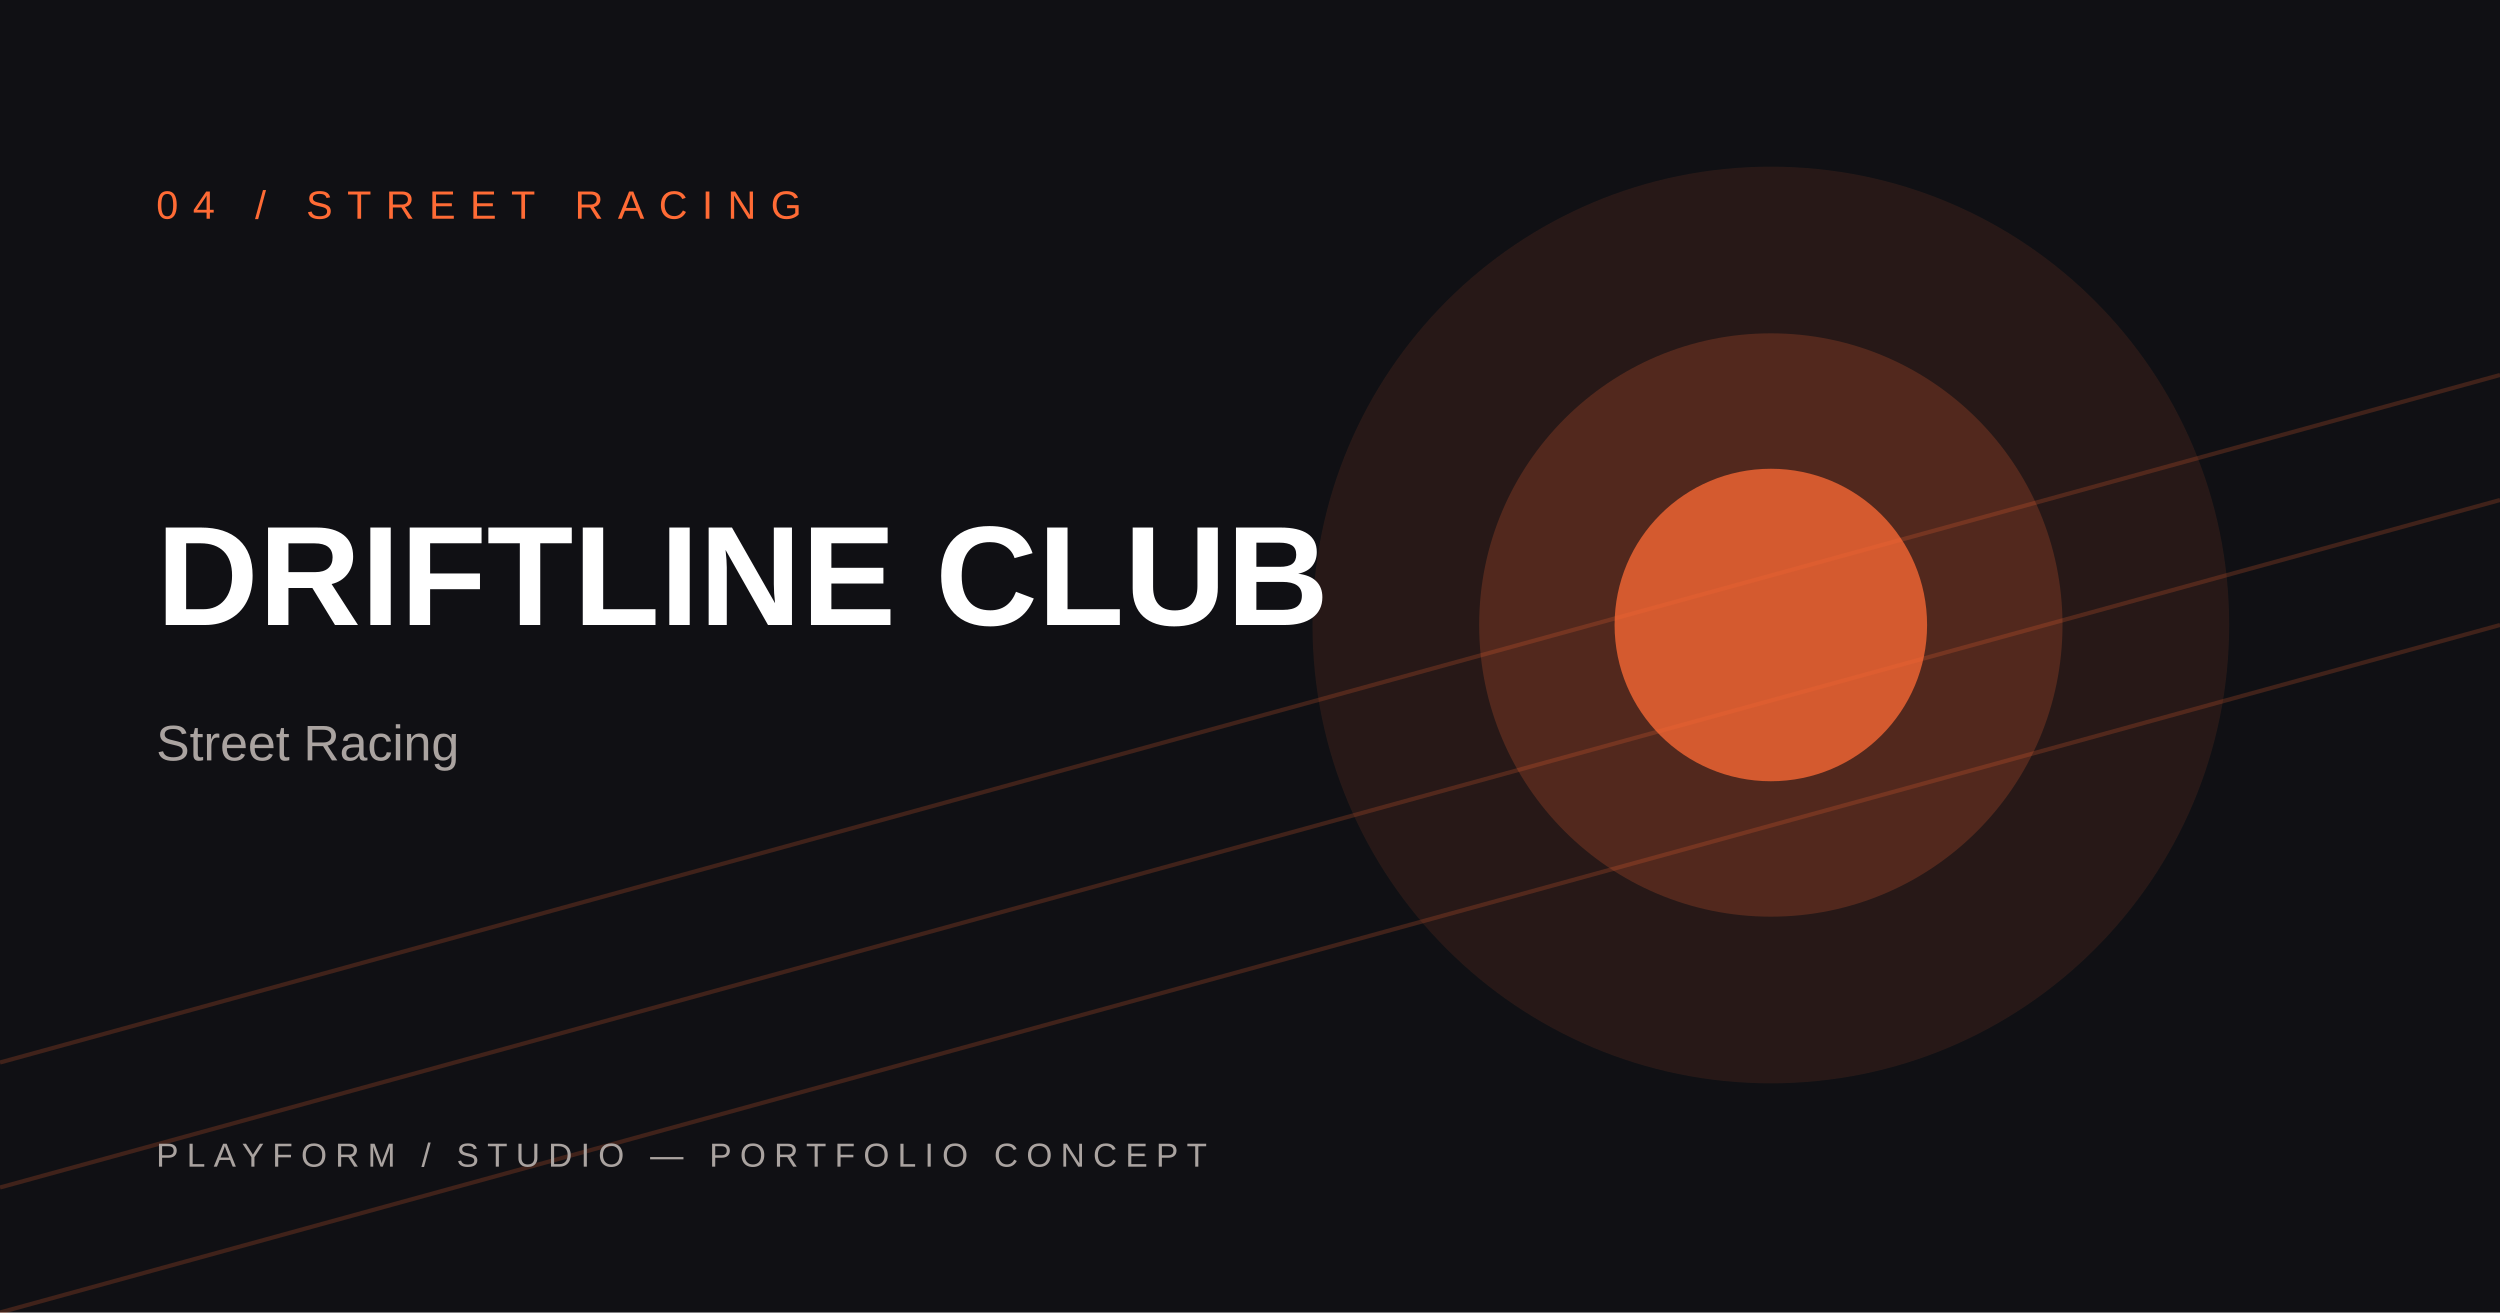
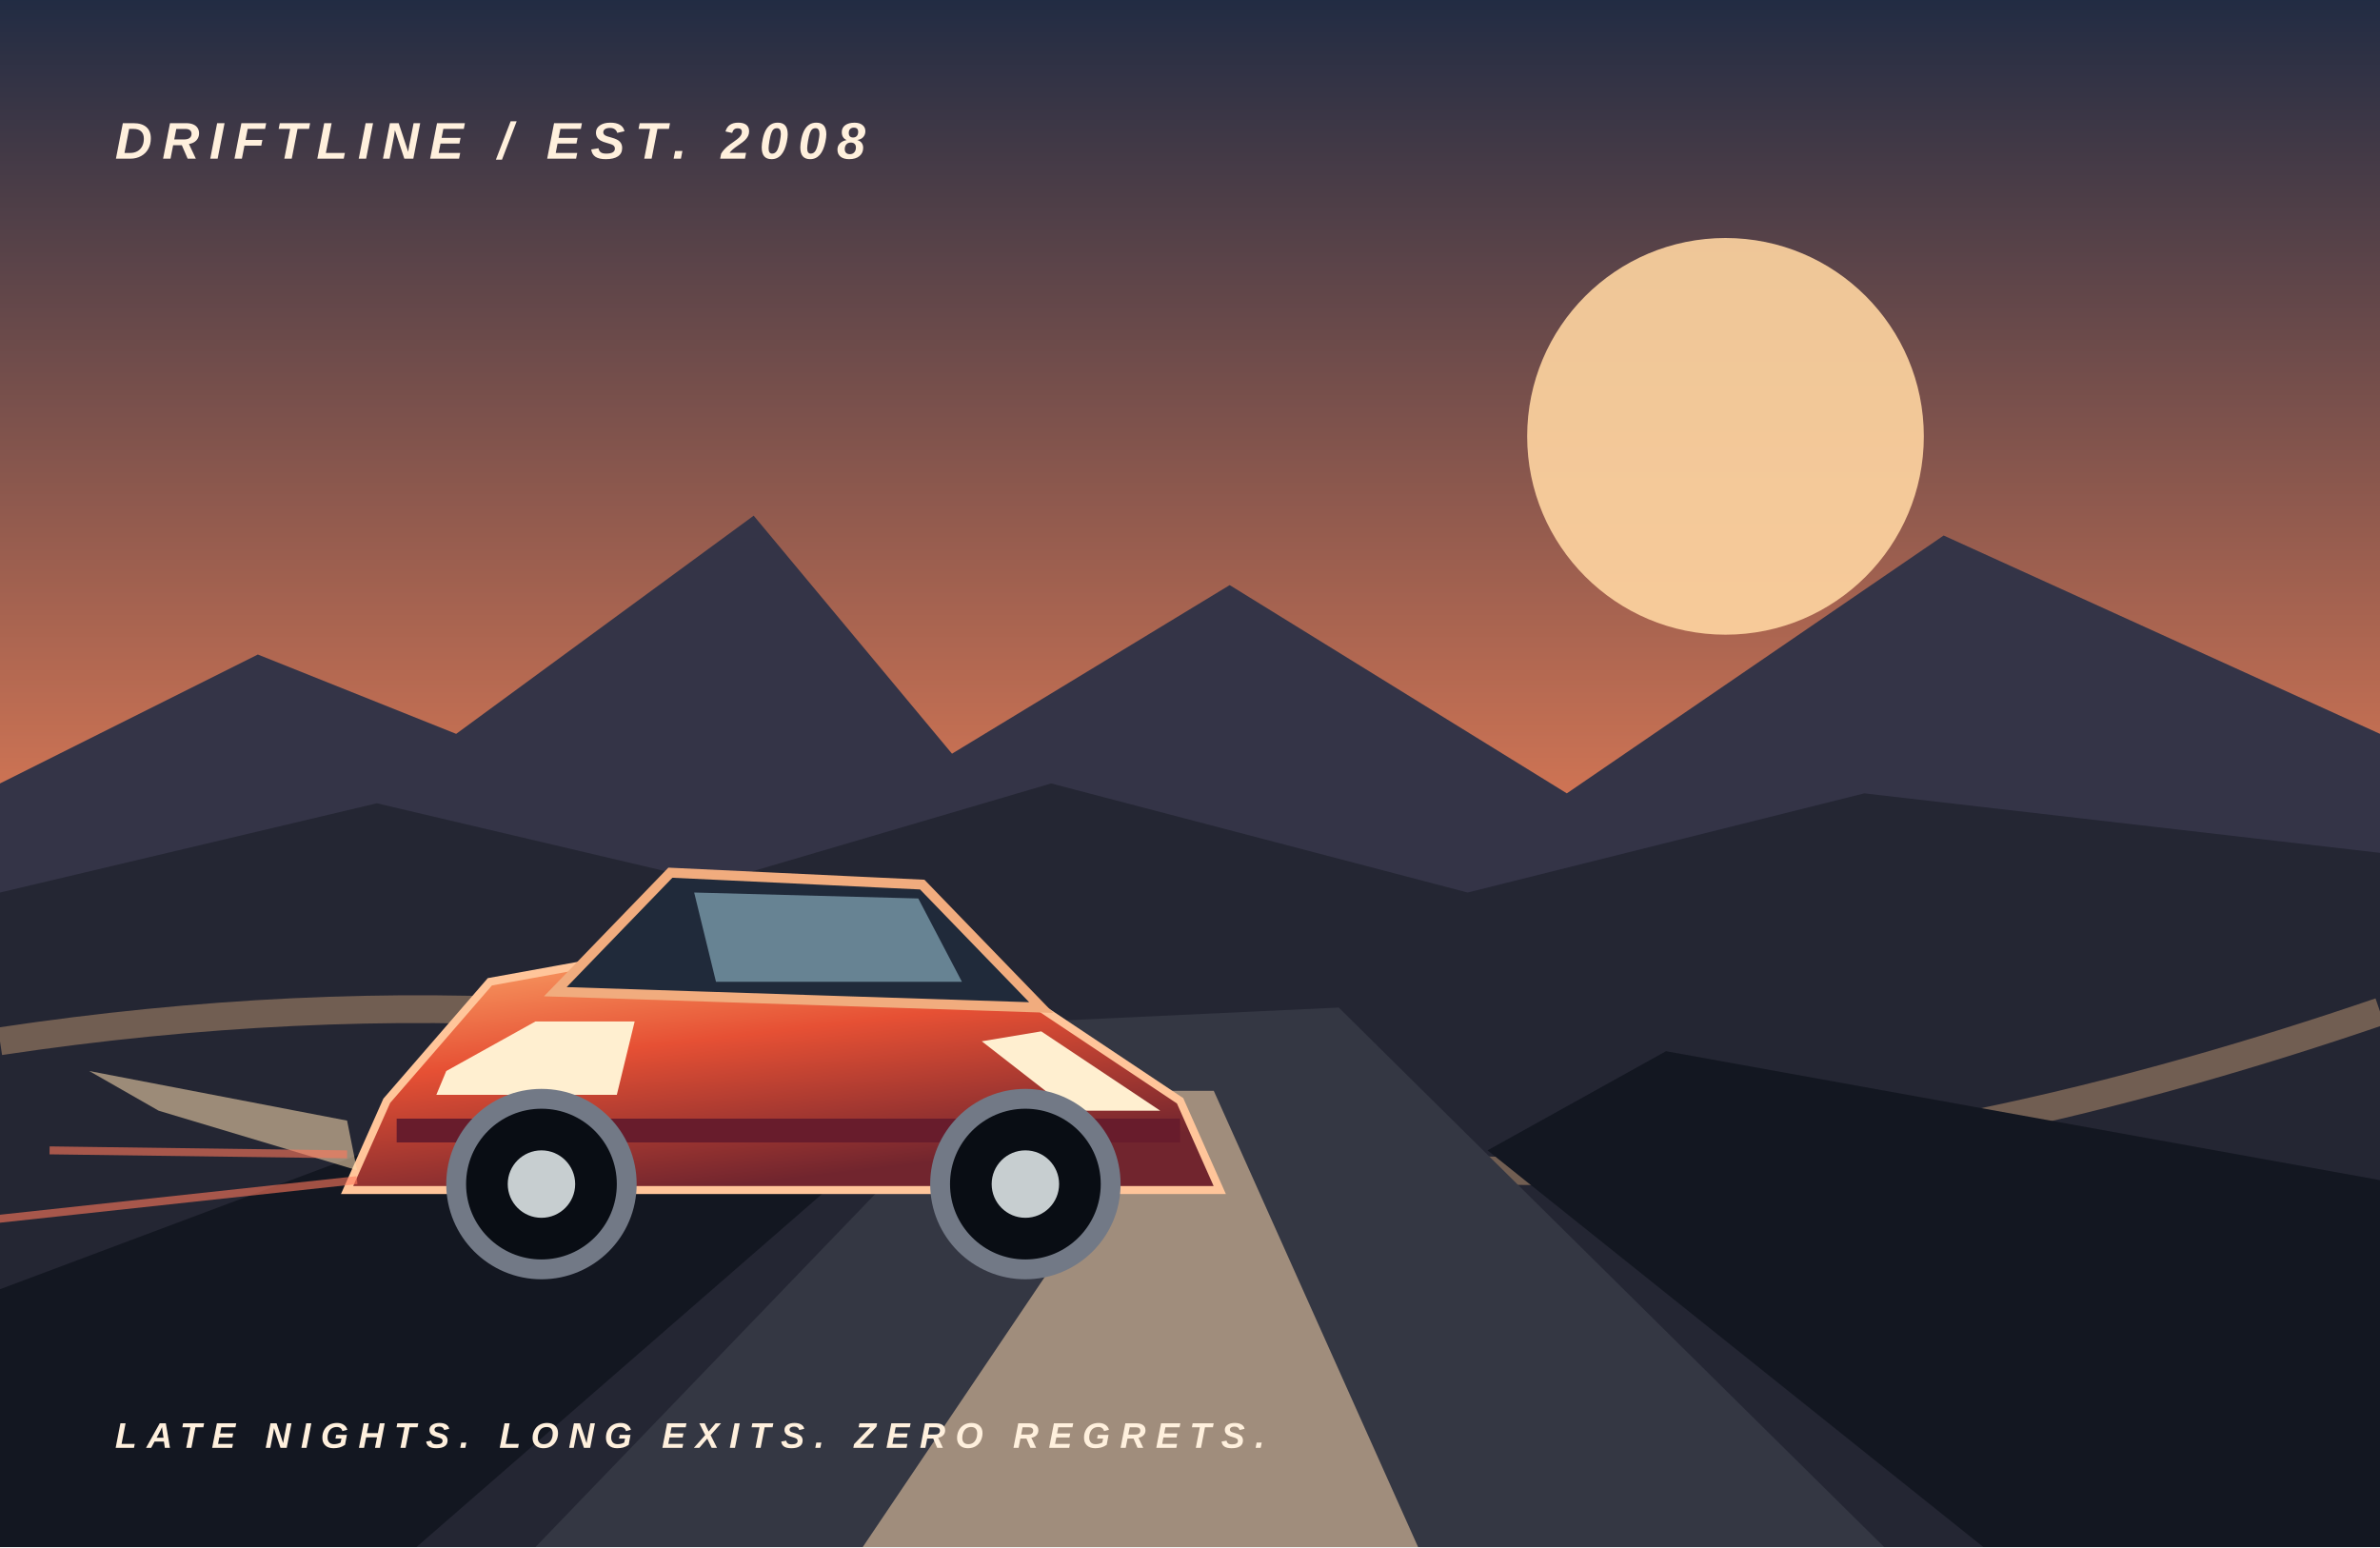
- <svg xmlns="http://www.w3.org/2000/svg" viewBox="0 0 1200 630">
-   <rect width="1200" height="630" fill="#101014" />
-   <circle cx="850" cy="300" r="220" fill="#ff6b35" opacity=".10" />
-   <circle cx="850" cy="300" r="140" fill="#ff6b35" opacity=".20" />
-   <circle cx="850" cy="300" r="75" fill="#ff6b35" opacity=".75" />
-   <path d="M0 510 L1200 180 M0 570 L1200 240 M0 630 L1200 300" stroke="#ff6b35" stroke-opacity=".2" stroke-width="2" />
-   <text x="75" y="105" fill="#ff6b35" font-family="Arial,sans-serif" font-size="19" letter-spacing="7">04 / STREET RACING</text>
-   <text x="75" y="300" fill="#fff" font-family="Arial,sans-serif" font-weight="900" font-size="68">DRIFTLINE CLUB</text>
-   <text x="75" y="365" fill="#aaa3a0" font-family="Arial,sans-serif" font-size="24">Street Racing</text>
-   <text x="75" y="560" fill="#aaa3a0" font-family="Arial,sans-serif" font-size="16" letter-spacing="4">PLAYFORM / STUDIO — PORTFOLIO CONCEPT</text>
+ <svg xmlns="http://www.w3.org/2000/svg" viewBox="0 0 1200 780">
+   <defs>
+     <linearGradient id="dusk" x2="0" y2="1">
+       <stop stop-color="#202b43" />
+       <stop offset=".55" stop-color="#db7955" />
+       <stop offset="1" stop-color="#201d28" />
+     </linearGradient>
+     <linearGradient id="car" x2=".4" y2="1">
+       <stop stop-color="#ffba75" />
+       <stop offset=".5" stop-color="#e65034" />
+       <stop offset="1" stop-color="#71252e" />
+     </linearGradient>
+   </defs>
+   <rect width="1200" height="780" fill="url(#dusk)" />
+   <circle cx="870" cy="220" r="100" fill="#ffd5a1" opacity=".9" />
+   <path d="M0 395L130 330 230 370 380 260 480 380 620 295 790 400 980 270 1200 370V570H0Z" fill="#343447" />
+   <path d="M0 450L190 405 360 445 530 395 740 450 940 400 1200 430V780H0Z" fill="#242633" />
+   <path d="M0 525Q300 480 560 560T1200 510" fill="none" stroke="#f0b884" stroke-width="14" opacity=".38" />
+   <path d="M0 650L280 545 465 558 210 780H0ZM1200 595L840 530 750 580 1000 780H1200Z" fill="#131721" />
+   <path d="M270 780L525 515 675 508 950 780" fill="#343743" />
+   <path d="M435 780L590 550 612 550 715 780" fill="#e7c6a2" opacity=".6" />
+   <g transform="translate(175 395)">
+     <path d="M20 160L72 100 210 75 315 90 420 160 440 205H0Z" fill="url(#car)" stroke="#ffc59a" stroke-width="4" />
+     <path d="M105 105L163 45 290 51 350 113Z" fill="#202a3a" stroke="#f1ac7e" stroke-width="5" />
+     <path d="M175 55L186 100H310L288 58Z" fill="#8eb2c3" opacity=".65" />
+     <path d="M50 145L95 120H145L136 157H45ZM350 125L410 165H365L320 130Z" fill="#ffefd0" />
+     <path d="M25 175H420" stroke="#681c2c" stroke-width="12" />
+     <circle cx="98" cy="202" r="43" fill="#090d14" stroke="#727986" stroke-width="10" />
+     <circle cx="98" cy="202" r="17" fill="#c7ced0" />
+     <circle cx="342" cy="202" r="43" fill="#090d14" stroke="#727986" stroke-width="10" />
+     <circle cx="342" cy="202" r="17" fill="#c7ced0" />
+     <path d="M0 170L-130 145 -95 165 5 195" fill="#ffdfb0" opacity=".55" />
+     <path d="M0 187L-150 185M5 200L-180 220" stroke="#ff785c" stroke-width="4" opacity=".6" />
+   </g>
+   <g fill="#fff0dd" font-family="Arial,sans-serif" font-weight="900" font-style="italic">
+     <text x="58" y="80" font-size="26" letter-spacing="5">DRIFTLINE / EST. 2008</text>
+     <text x="58" y="730" font-size="18" letter-spacing="5">LATE NIGHTS. LONG EXITS. ZERO REGRETS.</text>
+   </g>
</svg>
